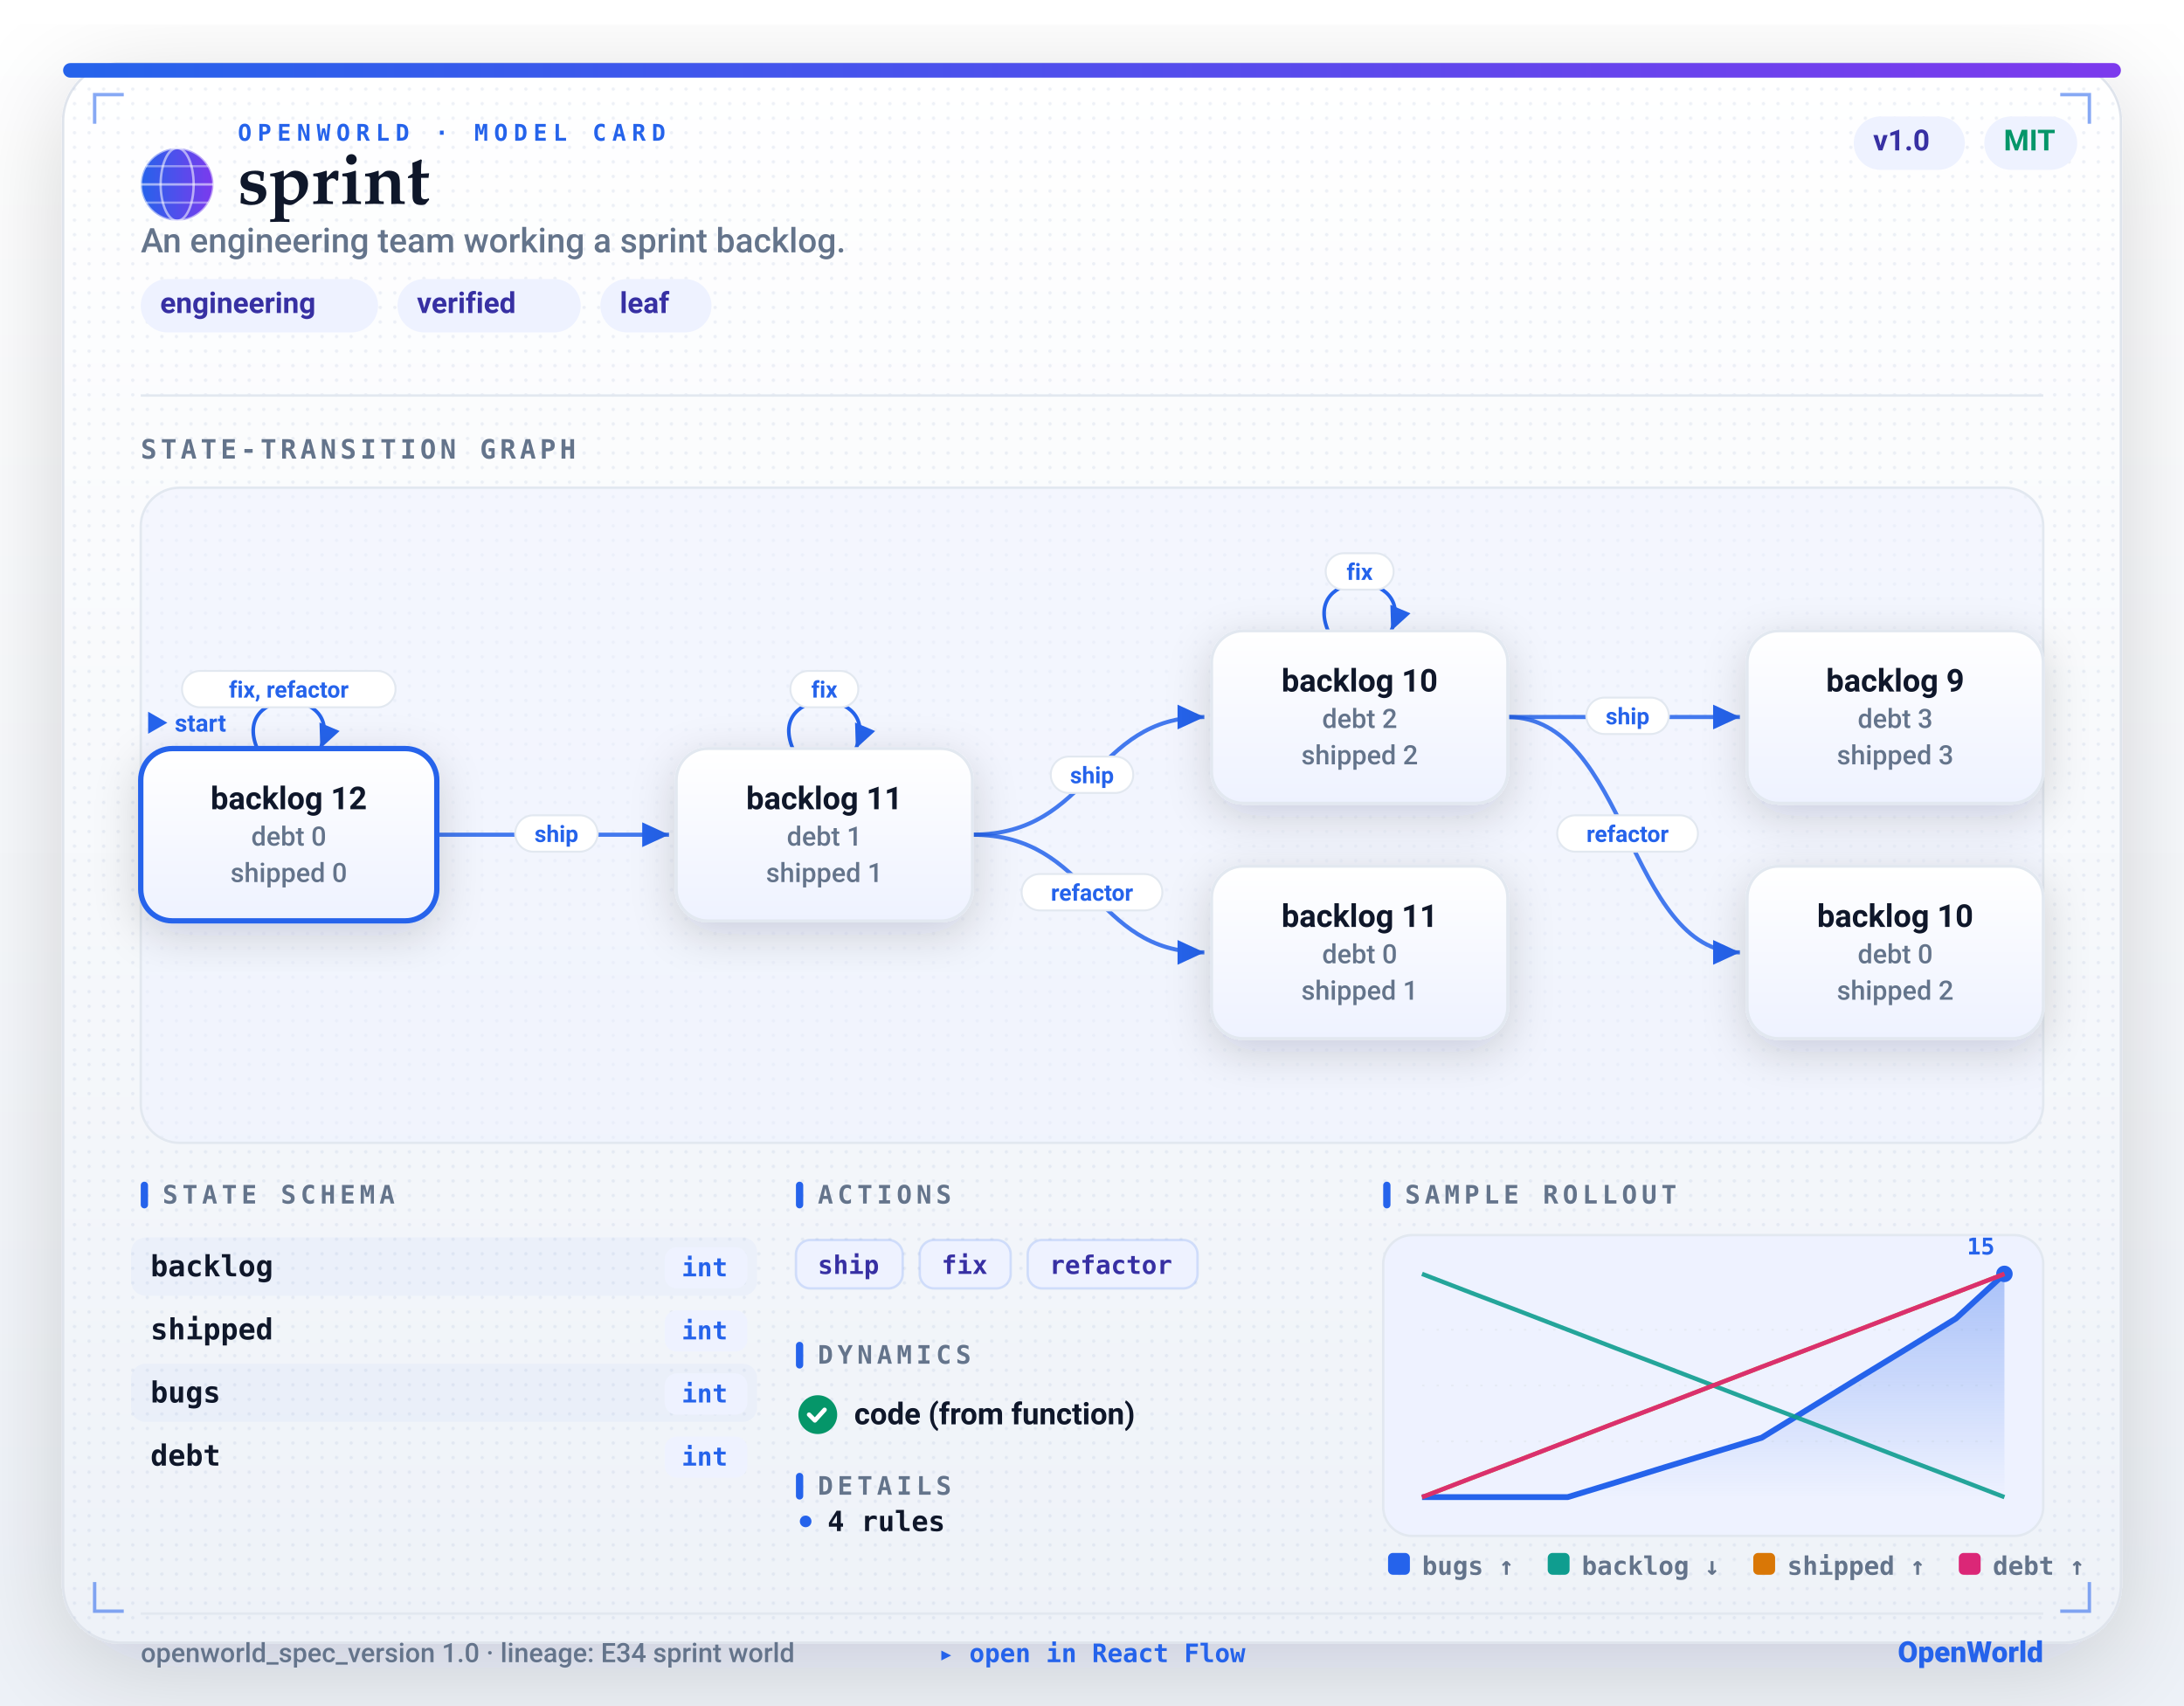
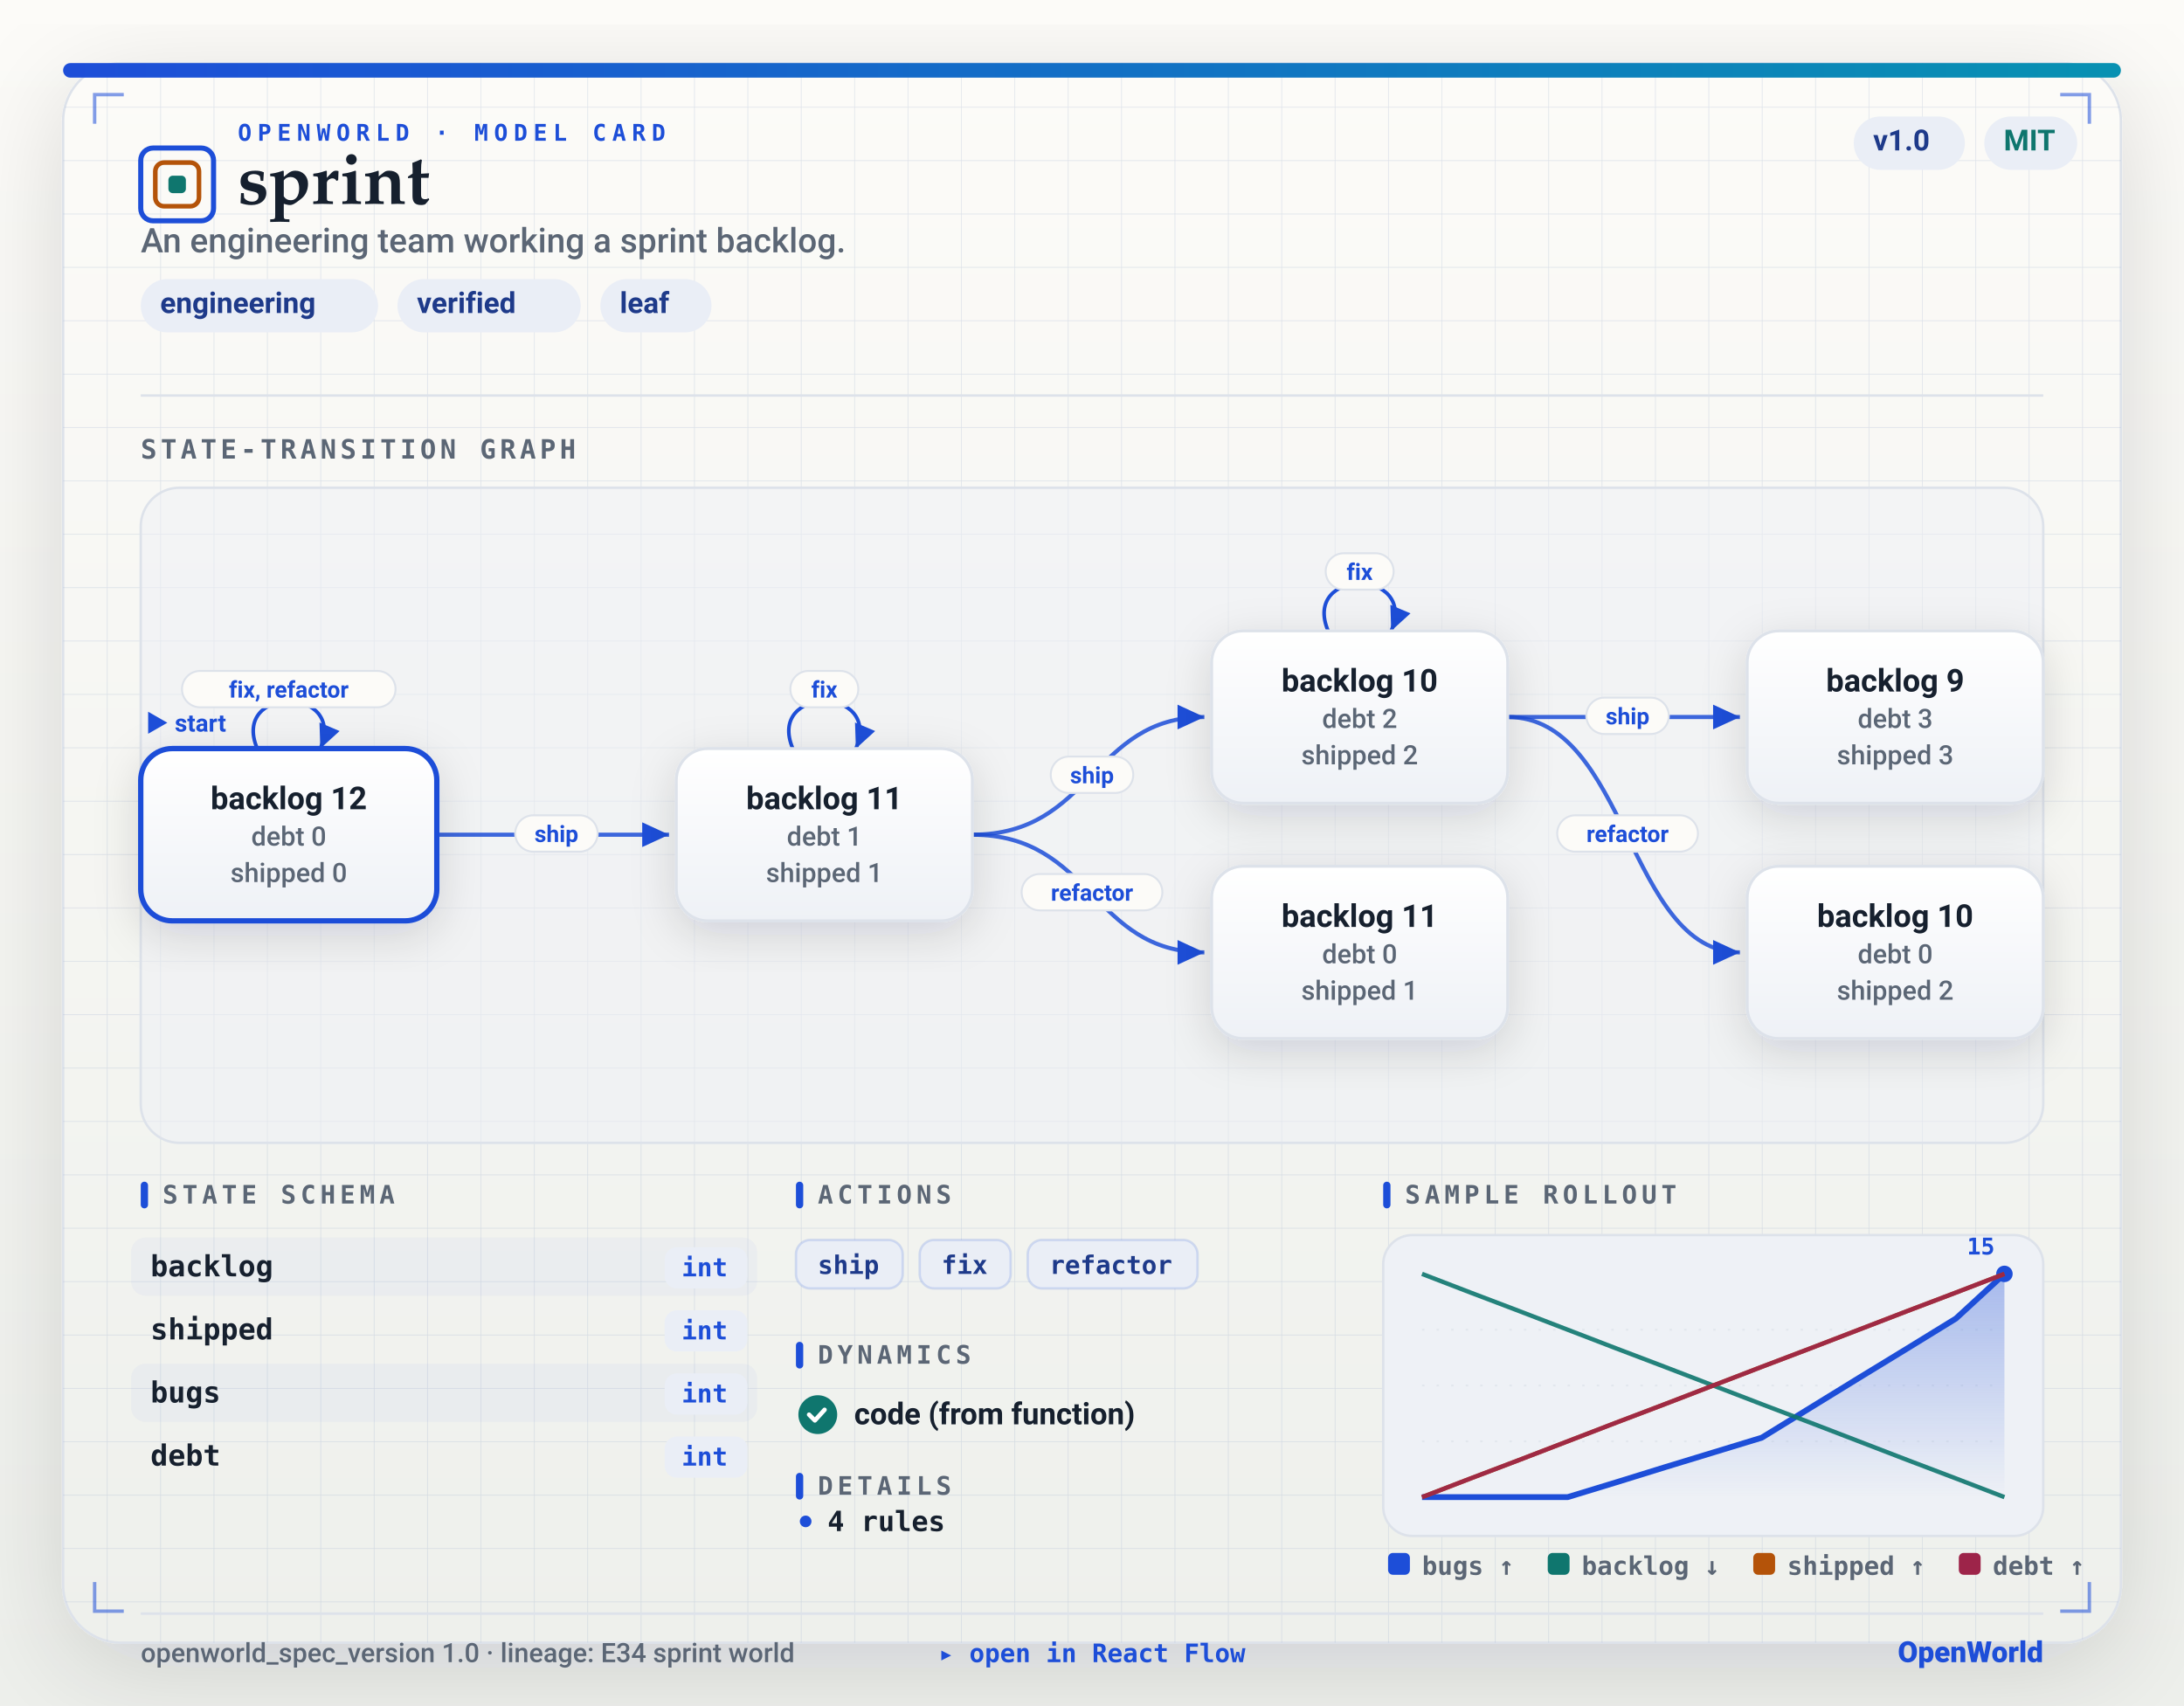
<svg xmlns="http://www.w3.org/2000/svg" viewBox="0 0 900 703" width="900" height="703" font-family="-apple-system,BlinkMacSystemFont,Segoe UI,Roboto,Helvetica,Arial,sans-serif">
  <defs>
    <linearGradient id="gbg" x1="0" y1="0" x2="0" y2="1">
-       <stop offset="0" stop-color="#ffffff" />
-       <stop offset="1" stop-color="#eef2f8" />
+       <stop offset="0" stop-color="#fcfbf8" />
+       <stop offset="1" stop-color="#eef0ec" />
    </linearGradient>
    <linearGradient id="gnode" x1="0" y1="0" x2="0" y2="1">
      <stop offset="0" stop-color="#ffffff" />
-       <stop offset="1" stop-color="#eef2ff" />
+       <stop offset="1" stop-color="#eef1f6" />
    </linearGradient>
    <linearGradient id="gacc" x1="0" y1="0" x2="1" y2="0">
-       <stop offset="0" stop-color="#2563eb" />
-       <stop offset="1" stop-color="#7c3aed" />
+       <stop offset="0" stop-color="#1d4ed8" />
+       <stop offset="1" stop-color="#0891b2" />
    </linearGradient>
    <linearGradient id="garea" x1="0" y1="0" x2="0" y2="1">
-       <stop offset="0" stop-color="#2563eb" stop-opacity="0.34" />
-       <stop offset="1" stop-color="#2563eb" stop-opacity="0" />
+       <stop offset="0" stop-color="#1d4ed8" stop-opacity="0.34" />
+       <stop offset="1" stop-color="#1d4ed8" stop-opacity="0" />
    </linearGradient>
    <filter id="sh" x="-30%" y="-30%" width="160%" height="160%">
-       <feDropShadow dx="0" dy="5" stdDeviation="9" flood-color="#0f172a" flood-opacity="0.16" />
+       <feDropShadow dx="0" dy="5" stdDeviation="9" flood-color="#16202e" flood-opacity="0.14" />
    </filter>
    <filter id="shsoft" x="-40%" y="-40%" width="180%" height="180%">
-       <feDropShadow dx="0" dy="10" stdDeviation="22" flood-color="#0f172a" flood-opacity="0.16" />
+       <feDropShadow dx="0" dy="10" stdDeviation="22" flood-color="#16202e" flood-opacity="0.14" />
    </filter>
    <marker id="arr" markerWidth="9" markerHeight="9" refX="6.5" refY="3" orient="auto">
-       <path d="M0,0 L6.5,3 L0,6 Z" fill="#2563eb" />
+       <path d="M0,0 L6.5,3 L0,6 Z" fill="#1d4ed8" />
    </marker>
    <marker id="arrUp" markerWidth="9" markerHeight="9" refX="3" refY="6.2" orient="auto">
-       <path d="M0,6.2 L3,0 L6,6.2 Z" fill="#7c3aed" />
+       <path d="M0,6.2 L3,0 L6,6.2 Z" fill="#0f766e" />
    </marker>
    <pattern id="grid" width="24" height="24" patternUnits="userSpaceOnUse">
-       <path d="M24 0 H0 V24" fill="none" stroke="#9fb3d1" stroke-width="0.6" opacity="0.35" />
+       <path d="M24 0 H0 V24" fill="none" stroke="#8aa0c2" stroke-width="0.6" opacity="0.35" />
    </pattern>
-     <pattern id="gridFine" width="6" height="6" patternUnits="userSpaceOnUse">
-       <circle cx="0.7" cy="0.7" r="0.7" fill="#9fb3d1" opacity="0.18" />
+     <pattern id="gridFine" width="22" height="22" patternUnits="userSpaceOnUse">
+       <path d="M22 0 H0 V22" fill="none" stroke="#8aa0c2" stroke-width="0.5" opacity="0.28" />
    </pattern>
    <filter id="glow" x="-60%" y="-60%" width="220%" height="220%">
      <feGaussianBlur stdDeviation="2.4" result="b" />
      <feMerge>
        <feMergeNode in="b" />
        <feMergeNode in="SourceGraphic" />
      </feMerge>
    </filter>
  </defs>
  <rect x="0" y="0" width="900" height="703" fill="url(#gbg)" />
  <g filter="url(#shsoft)">
-     <rect x="26" y="26" width="848" height="651" rx="24" fill="url(#gbg)" stroke="#dfe4ec" stroke-width="1" />
+     <rect x="26" y="26" width="848" height="651" rx="24" fill="url(#gbg)" stroke="#dde2ea" stroke-width="1" />
  </g>
  <clipPath id="pc">
    <rect x="26" y="26" width="848" height="651" rx="24" />
  </clipPath>
  <rect x="26" y="26" width="848" height="651" fill="url(#gridFine)" clip-path="url(#pc)" />
  <rect x="26" y="26" width="848" height="6" rx="3" fill="url(#gacc)" />
-   <path d="M 39 51 L 39 39 L 51 39" fill="none" stroke="#2563eb" stroke-width="1.4" opacity="0.55" />
-   <path d="M 861 51 L 861 39 L 849 39" fill="none" stroke="#2563eb" stroke-width="1.4" opacity="0.55" />
-   <path d="M 39 652 L 39 664 L 51 664" fill="none" stroke="#2563eb" stroke-width="1.4" opacity="0.55" />
-   <path d="M 861 652 L 861 664 L 849 664" fill="none" stroke="#2563eb" stroke-width="1.4" opacity="0.55" />
+   <path d="M 39 51 L 39 39 L 51 39" fill="none" stroke="#1d4ed8" stroke-width="1.4" opacity="0.55" />
+   <path d="M 861 51 L 861 39 L 849 39" fill="none" stroke="#1d4ed8" stroke-width="1.4" opacity="0.55" />
+   <path d="M 39 652 L 39 664 L 51 664" fill="none" stroke="#1d4ed8" stroke-width="1.4" opacity="0.55" />
+   <path d="M 861 652 L 861 664 L 849 664" fill="none" stroke="#1d4ed8" stroke-width="1.4" opacity="0.55" />
  <g transform="translate(73.0,76.0)">
-     <circle r="15" fill="url(#gacc)" />
-     <circle r="15" fill="none" stroke="#ffffff" stroke-opacity="0.55" stroke-width="1.1" />
-     <ellipse rx="6.8" ry="15" fill="none" stroke="#ffffff" stroke-opacity="0.55" stroke-width="1" />
-     <line x1="-15" y1="0" x2="15" y2="0" stroke="#ffffff" stroke-opacity="0.55" stroke-width="1" />
-     <line x1="-12.9" y1="-7.5" x2="12.9" y2="-7.5" stroke="#ffffff" stroke-opacity="0.4" stroke-width="0.9" />
-     <line x1="-12.9" y1="7.5" x2="12.9" y2="7.5" stroke="#ffffff" stroke-opacity="0.4" stroke-width="0.9" />
-   </g>
-   <text x="98.0" y="58.0" font-size="9.5" font-weight="700" fill="#2563eb" letter-spacing="2.4" font-family="ui-monospace,SFMono-Regular,Menlo,Consolas,monospace">OPENWORLD · MODEL CARD</text>
-   <text x="98.0" y="84.0" font-size="29" font-weight="700" fill="#0f172a" font-family="'Iowan Old Style','Palatino Linotype',Palatino,Georgia,serif">sprint</text>
-   <text x="58.0" y="104.0" font-size="14" font-weight="500" fill="#64748b">An engineering team working a sprint backlog.</text>
-   <rect x="58.0" y="115.0" width="97.8" height="22" rx="11.0" fill="#eef2ff" />
-   <text x="66.0" y="129.0" font-size="12" font-weight="600" fill="#3730a3">engineering</text>
-   <rect x="163.8" y="115.0" width="75.5" height="22" rx="11.0" fill="#eef2ff" />
-   <text x="171.8" y="129.0" font-size="12" font-weight="600" fill="#3730a3">verified</text>
-   <rect x="247.4" y="115.0" width="45.8" height="22" rx="11.0" fill="#eef2ff" />
-   <text x="255.4" y="129.0" font-size="12" font-weight="600" fill="#3730a3">leaf</text>
-   <rect x="817.7" y="48.0" width="38.3" height="22" rx="11.0" fill="#eef2ff" />
-   <text x="825.7" y="62.0" font-size="12" font-weight="600" fill="#059669">MIT</text>
-   <rect x="763.9" y="48.0" width="45.8" height="22" rx="11.0" fill="#eef2ff" />
-   <text x="771.9" y="62.0" font-size="12" font-weight="600" fill="#3730a3">v1.0</text>
-   <line x1="58" y1="163.0" x2="842" y2="163.0" stroke="#e2e8f0" stroke-width="1" />
-   <rect x="58" y="201.0" width="784" height="270.0" rx="16" fill="#eef2ff" fill-opacity="0.5" stroke="#e2e8f0" stroke-width="1" />
-   <text x="58.0" y="189.0" font-size="11" font-weight="700" fill="#64748b" letter-spacing="1.6" font-family="ui-monospace,SFMono-Regular,Menlo,Consolas,monospace">STATE-TRANSITION GRAPH</text>
-   <path d="M 180.0 344.0 C 229.3 344.0, 229.3 344.0, 275.7 344.0" fill="none" stroke="#2563eb" stroke-width="1.7" stroke-opacity="0.85" marker-end="url(#arr)" />
-   <rect x="212.3" y="336.0" width="34.0" height="15" rx="7.5" fill="#ffffff" stroke="#e2e8f0" stroke-width="0.8" />
-   <text x="229.3" y="347.0" font-size="9.5" font-weight="600" fill="#2563eb" text-anchor="middle">ship</text>
-   <path d="M 106.0 308.5 C 95.0 282.5, 143.0 282.5, 132.0 308.5" fill="none" stroke="#2563eb" stroke-width="1.5" marker-end="url(#arr)" />
-   <rect x="75.0" y="276.5" width="88.0" height="15" rx="7.5" fill="#ffffff" stroke="#e2e8f0" stroke-width="0.8" />
-   <text x="119.0" y="287.5" font-size="9.5" font-weight="600" fill="#2563eb" text-anchor="middle">fix, refactor</text>
-   <path d="M 400.7 344.0 C 450.0 344.0, 450.0 295.5, 496.3 295.5" fill="none" stroke="#2563eb" stroke-width="1.7" stroke-opacity="0.85" marker-end="url(#arr)" />
-   <rect x="433.0" y="311.8" width="34.0" height="15" rx="7.5" fill="#ffffff" stroke="#e2e8f0" stroke-width="0.8" />
-   <text x="450.0" y="322.8" font-size="9.5" font-weight="600" fill="#2563eb" text-anchor="middle">ship</text>
-   <path d="M 400.7 344.0 C 450.0 344.0, 450.0 392.5, 496.3 392.5" fill="none" stroke="#2563eb" stroke-width="1.7" stroke-opacity="0.85" marker-end="url(#arr)" />
-   <rect x="421.0" y="360.2" width="58.0" height="15" rx="7.5" fill="#ffffff" stroke="#e2e8f0" stroke-width="0.8" />
-   <text x="450.0" y="371.2" font-size="9.5" font-weight="600" fill="#2563eb" text-anchor="middle">refactor</text>
-   <path d="M 326.7 308.5 C 315.7 282.5, 363.7 282.5, 352.7 308.5" fill="none" stroke="#2563eb" stroke-width="1.5" marker-end="url(#arr)" />
-   <rect x="325.7" y="276.5" width="28.0" height="15" rx="7.5" fill="#ffffff" stroke="#e2e8f0" stroke-width="0.8" />
-   <text x="339.7" y="287.5" font-size="9.5" font-weight="600" fill="#2563eb" text-anchor="middle">fix</text>
-   <path d="M 621.3 295.5 C 670.7 295.5, 670.7 295.5, 717.0 295.5" fill="none" stroke="#2563eb" stroke-width="1.7" stroke-opacity="0.85" marker-end="url(#arr)" />
-   <rect x="653.7" y="287.5" width="34.0" height="15" rx="7.5" fill="#ffffff" stroke="#e2e8f0" stroke-width="0.8" />
-   <text x="670.7" y="298.5" font-size="9.5" font-weight="600" fill="#2563eb" text-anchor="middle">ship</text>
-   <path d="M 621.3 295.5 C 670.7 295.5, 670.7 392.5, 717.0 392.5" fill="none" stroke="#2563eb" stroke-width="1.7" stroke-opacity="0.85" marker-end="url(#arr)" />
-   <rect x="641.7" y="336.0" width="58.0" height="15" rx="7.5" fill="#ffffff" stroke="#e2e8f0" stroke-width="0.8" />
-   <text x="670.7" y="347.0" font-size="9.5" font-weight="600" fill="#2563eb" text-anchor="middle">refactor</text>
-   <path d="M 547.3 260.0 C 536.3 234.0, 584.3 234.0, 573.3 260.0" fill="none" stroke="#2563eb" stroke-width="1.5" marker-end="url(#arr)" />
-   <rect x="546.3" y="228.0" width="28.0" height="15" rx="7.5" fill="#ffffff" stroke="#e2e8f0" stroke-width="0.8" />
-   <text x="560.3" y="239.0" font-size="9.5" font-weight="600" fill="#2563eb" text-anchor="middle">fix</text>
-   <g filter="url(#sh)">
-     <rect x="58.0" y="308.5" width="122.0" height="71.0" rx="13" fill="url(#gnode)" stroke="#2563eb" stroke-width="2.2" />
-   </g>
-   <text x="60.0" y="301.5" font-size="10" font-weight="700" fill="#2563eb">▶ start</text>
-   <text x="119.0" y="333.5" font-size="13" font-weight="700" fill="#0f172a" text-anchor="middle">backlog 12</text>
-   <text x="119.0" y="348.5" font-size="11" font-weight="500" fill="#64748b" text-anchor="middle">debt 0</text>
-   <text x="119.0" y="363.5" font-size="11" font-weight="500" fill="#64748b" text-anchor="middle">shipped 0</text>
-   <g filter="url(#sh)">
-     <rect x="278.7" y="308.5" width="122.0" height="71.0" rx="13" fill="url(#gnode)" stroke="#e2e8f0" stroke-width="1.2" />
-   </g>
-   <text x="339.7" y="333.5" font-size="13" font-weight="700" fill="#0f172a" text-anchor="middle">backlog 11</text>
-   <text x="339.7" y="348.5" font-size="11" font-weight="500" fill="#64748b" text-anchor="middle">debt 1</text>
-   <text x="339.7" y="363.5" font-size="11" font-weight="500" fill="#64748b" text-anchor="middle">shipped 1</text>
-   <g filter="url(#sh)">
-     <rect x="499.3" y="260.0" width="122.0" height="71.0" rx="13" fill="url(#gnode)" stroke="#e2e8f0" stroke-width="1.2" />
-   </g>
-   <text x="560.3" y="285.0" font-size="13" font-weight="700" fill="#0f172a" text-anchor="middle">backlog 10</text>
-   <text x="560.3" y="300.0" font-size="11" font-weight="500" fill="#64748b" text-anchor="middle">debt 2</text>
-   <text x="560.3" y="315.0" font-size="11" font-weight="500" fill="#64748b" text-anchor="middle">shipped 2</text>
-   <g filter="url(#sh)">
-     <rect x="499.3" y="357.0" width="122.0" height="71.0" rx="13" fill="url(#gnode)" stroke="#e2e8f0" stroke-width="1.2" />
-   </g>
-   <text x="560.3" y="382.0" font-size="13" font-weight="700" fill="#0f172a" text-anchor="middle">backlog 11</text>
-   <text x="560.3" y="397.0" font-size="11" font-weight="500" fill="#64748b" text-anchor="middle">debt 0</text>
-   <text x="560.3" y="412.0" font-size="11" font-weight="500" fill="#64748b" text-anchor="middle">shipped 1</text>
-   <g filter="url(#sh)">
-     <rect x="720.0" y="260.0" width="122.0" height="71.0" rx="13" fill="url(#gnode)" stroke="#e2e8f0" stroke-width="1.2" />
-   </g>
-   <text x="781.0" y="285.0" font-size="13" font-weight="700" fill="#0f172a" text-anchor="middle">backlog 9</text>
-   <text x="781.0" y="300.0" font-size="11" font-weight="500" fill="#64748b" text-anchor="middle">debt 3</text>
-   <text x="781.0" y="315.0" font-size="11" font-weight="500" fill="#64748b" text-anchor="middle">shipped 3</text>
-   <g filter="url(#sh)">
-     <rect x="720.0" y="357.0" width="122.0" height="71.0" rx="13" fill="url(#gnode)" stroke="#e2e8f0" stroke-width="1.2" />
-   </g>
-   <text x="781.0" y="382.0" font-size="13" font-weight="700" fill="#0f172a" text-anchor="middle">backlog 10</text>
-   <text x="781.0" y="397.0" font-size="11" font-weight="500" fill="#64748b" text-anchor="middle">debt 0</text>
-   <text x="781.0" y="412.0" font-size="11" font-weight="500" fill="#64748b" text-anchor="middle">shipped 2</text>
-   <rect x="58.0" y="487.0" width="3" height="11" rx="1.5" fill="#2563eb" />
-   <text x="67.0" y="496.0" font-size="10.5" font-weight="700" fill="#64748b" letter-spacing="1.8" font-family="ui-monospace,SFMono-Regular,Menlo,Consolas,monospace">STATE SCHEMA</text>
-   <rect x="54.0" y="510.0" width="258.0" height="24" rx="6" fill="#2563eb" fill-opacity="0.035" />
-   <text x="62.0" y="526.0" font-size="12" font-weight="600" fill="#0f172a" font-family="ui-monospace,SFMono-Regular,Menlo,Consolas,monospace">backlog</text>
-   <rect x="273.9" y="514.0" width="34.1" height="17" rx="5" fill="#eef2ff" />
-   <text x="280.9" y="526.0" font-size="10.5" font-weight="700" fill="#2563eb" font-family="ui-monospace,SFMono-Regular,Menlo,Consolas,monospace">int</text>
-   <text x="62.0" y="552.0" font-size="12" font-weight="600" fill="#0f172a" font-family="ui-monospace,SFMono-Regular,Menlo,Consolas,monospace">shipped</text>
-   <rect x="273.9" y="540.0" width="34.1" height="17" rx="5" fill="#eef2ff" />
-   <text x="280.9" y="552.0" font-size="10.5" font-weight="700" fill="#2563eb" font-family="ui-monospace,SFMono-Regular,Menlo,Consolas,monospace">int</text>
-   <rect x="54.0" y="562.0" width="258.0" height="24" rx="6" fill="#2563eb" fill-opacity="0.035" />
-   <text x="62.0" y="578.0" font-size="12" font-weight="600" fill="#0f172a" font-family="ui-monospace,SFMono-Regular,Menlo,Consolas,monospace">bugs</text>
-   <rect x="273.9" y="566.0" width="34.1" height="17" rx="5" fill="#eef2ff" />
-   <text x="280.9" y="578.0" font-size="10.5" font-weight="700" fill="#2563eb" font-family="ui-monospace,SFMono-Regular,Menlo,Consolas,monospace">int</text>
-   <text x="62.0" y="604.0" font-size="12" font-weight="600" fill="#0f172a" font-family="ui-monospace,SFMono-Regular,Menlo,Consolas,monospace">debt</text>
-   <rect x="273.9" y="592.0" width="34.1" height="17" rx="5" fill="#eef2ff" />
-   <text x="280.9" y="604.0" font-size="10.5" font-weight="700" fill="#2563eb" font-family="ui-monospace,SFMono-Regular,Menlo,Consolas,monospace">int</text>
-   <rect x="328.0" y="487.0" width="3" height="11" rx="1.5" fill="#2563eb" />
-   <text x="337.0" y="496.0" font-size="10.5" font-weight="700" fill="#64748b" letter-spacing="1.8" font-family="ui-monospace,SFMono-Regular,Menlo,Consolas,monospace">ACTIONS</text>
-   <rect x="328.0" y="511.0" width="44.0" height="20" rx="6" fill="#eef2ff" stroke="#2563eb" stroke-width="1" stroke-opacity="0.16" />
-   <text x="337.0" y="525.0" font-size="10.5" font-weight="600" fill="#3730a3" font-family="ui-monospace,SFMono-Regular,Menlo,Consolas,monospace">ship</text>
-   <rect x="379.0" y="511.0" width="37.5" height="20" rx="6" fill="#eef2ff" stroke="#2563eb" stroke-width="1" stroke-opacity="0.16" />
-   <text x="388.0" y="525.0" font-size="10.5" font-weight="600" fill="#3730a3" font-family="ui-monospace,SFMono-Regular,Menlo,Consolas,monospace">fix</text>
-   <rect x="423.5" y="511.0" width="70.0" height="20" rx="6" fill="#eef2ff" stroke="#2563eb" stroke-width="1" stroke-opacity="0.16" />
-   <text x="432.5" y="525.0" font-size="10.5" font-weight="600" fill="#3730a3" font-family="ui-monospace,SFMono-Regular,Menlo,Consolas,monospace">refactor</text>
-   <rect x="328.0" y="553.0" width="3" height="11" rx="1.5" fill="#2563eb" />
-   <text x="337.0" y="562.0" font-size="10.5" font-weight="700" fill="#64748b" letter-spacing="1.8" font-family="ui-monospace,SFMono-Regular,Menlo,Consolas,monospace">DYNAMICS</text>
-   <circle cx="337.0" cy="583.0" r="8" fill="#059669" />
+     <rect x="-15.0" y="-15.0" width="30.0" height="30.0" rx="5.1" fill="none" stroke="#1d4ed8" stroke-width="2.1" />
+     <rect x="-9.0" y="-9.0" width="18.0" height="18.0" rx="3.6" fill="none" stroke="#b45309" stroke-width="1.9" />
+     <rect x="-3.6" y="-3.6" width="7.2" height="7.2" rx="1.8" fill="#0f766e" />
+   </g>
+   <text x="98.0" y="58.0" font-size="9.5" font-weight="700" fill="#1d4ed8" letter-spacing="2.4" font-family="ui-monospace,SFMono-Regular,Menlo,Consolas,monospace">OPENWORLD · MODEL CARD</text>
+   <text x="98.0" y="84.0" font-size="29" font-weight="700" fill="#16202e" font-family="'Iowan Old Style','Palatino Linotype',Palatino,Georgia,serif">sprint</text>
+   <text x="58.0" y="104.0" font-size="14" font-weight="500" fill="#5b6675">An engineering team working a sprint backlog.</text>
+   <rect x="58.0" y="115.0" width="97.8" height="22" rx="11.0" fill="#eaeef6" />
+   <text x="66.0" y="129.0" font-size="12" font-weight="600" fill="#1e3a8a">engineering</text>
+   <rect x="163.8" y="115.0" width="75.5" height="22" rx="11.0" fill="#eaeef6" />
+   <text x="171.8" y="129.0" font-size="12" font-weight="600" fill="#1e3a8a">verified</text>
+   <rect x="247.4" y="115.0" width="45.8" height="22" rx="11.0" fill="#eaeef6" />
+   <text x="255.4" y="129.0" font-size="12" font-weight="600" fill="#1e3a8a">leaf</text>
+   <rect x="817.7" y="48.0" width="38.3" height="22" rx="11.0" fill="#eaeef6" />
+   <text x="825.7" y="62.0" font-size="12" font-weight="600" fill="#0f766e">MIT</text>
+   <rect x="763.9" y="48.0" width="45.8" height="22" rx="11.0" fill="#eaeef6" />
+   <text x="771.9" y="62.0" font-size="12" font-weight="600" fill="#1e3a8a">v1.0</text>
+   <line x1="58" y1="163.0" x2="842" y2="163.0" stroke="#dde2ea" stroke-width="1" />
+   <rect x="58" y="201.0" width="784" height="270.0" rx="16" fill="#eef1f6" fill-opacity="0.5" stroke="#dde2ea" stroke-width="1" />
+   <text x="58.0" y="189.0" font-size="11" font-weight="700" fill="#5b6675" letter-spacing="1.6" font-family="ui-monospace,SFMono-Regular,Menlo,Consolas,monospace">STATE-TRANSITION GRAPH</text>
+   <path d="M 180.0 344.0 C 229.3 344.0, 229.3 344.0, 275.7 344.0" fill="none" stroke="#1d4ed8" stroke-width="1.7" stroke-opacity="0.85" marker-end="url(#arr)" />
+   <rect x="212.3" y="336.0" width="34.0" height="15" rx="7.5" fill="#fcfbf8" stroke="#dde2ea" stroke-width="0.8" />
+   <text x="229.3" y="347.0" font-size="9.5" font-weight="600" fill="#1d4ed8" text-anchor="middle">ship</text>
+   <path d="M 106.0 308.5 C 95.0 282.5, 143.0 282.5, 132.0 308.5" fill="none" stroke="#1d4ed8" stroke-width="1.5" marker-end="url(#arr)" />
+   <rect x="75.0" y="276.5" width="88.0" height="15" rx="7.5" fill="#fcfbf8" stroke="#dde2ea" stroke-width="0.8" />
+   <text x="119.0" y="287.5" font-size="9.5" font-weight="600" fill="#1d4ed8" text-anchor="middle">fix, refactor</text>
+   <path d="M 400.7 344.0 C 450.0 344.0, 450.0 295.5, 496.3 295.5" fill="none" stroke="#1d4ed8" stroke-width="1.7" stroke-opacity="0.85" marker-end="url(#arr)" />
+   <rect x="433.0" y="311.8" width="34.0" height="15" rx="7.5" fill="#fcfbf8" stroke="#dde2ea" stroke-width="0.8" />
+   <text x="450.0" y="322.8" font-size="9.5" font-weight="600" fill="#1d4ed8" text-anchor="middle">ship</text>
+   <path d="M 400.7 344.0 C 450.0 344.0, 450.0 392.5, 496.3 392.5" fill="none" stroke="#1d4ed8" stroke-width="1.7" stroke-opacity="0.85" marker-end="url(#arr)" />
+   <rect x="421.0" y="360.2" width="58.0" height="15" rx="7.5" fill="#fcfbf8" stroke="#dde2ea" stroke-width="0.8" />
+   <text x="450.0" y="371.2" font-size="9.5" font-weight="600" fill="#1d4ed8" text-anchor="middle">refactor</text>
+   <path d="M 326.7 308.5 C 315.7 282.5, 363.7 282.5, 352.7 308.5" fill="none" stroke="#1d4ed8" stroke-width="1.5" marker-end="url(#arr)" />
+   <rect x="325.7" y="276.5" width="28.0" height="15" rx="7.5" fill="#fcfbf8" stroke="#dde2ea" stroke-width="0.8" />
+   <text x="339.7" y="287.5" font-size="9.5" font-weight="600" fill="#1d4ed8" text-anchor="middle">fix</text>
+   <path d="M 621.3 295.5 C 670.7 295.5, 670.7 295.5, 717.0 295.5" fill="none" stroke="#1d4ed8" stroke-width="1.7" stroke-opacity="0.85" marker-end="url(#arr)" />
+   <rect x="653.7" y="287.5" width="34.0" height="15" rx="7.5" fill="#fcfbf8" stroke="#dde2ea" stroke-width="0.8" />
+   <text x="670.7" y="298.5" font-size="9.5" font-weight="600" fill="#1d4ed8" text-anchor="middle">ship</text>
+   <path d="M 621.3 295.5 C 670.7 295.5, 670.7 392.5, 717.0 392.5" fill="none" stroke="#1d4ed8" stroke-width="1.7" stroke-opacity="0.85" marker-end="url(#arr)" />
+   <rect x="641.7" y="336.0" width="58.0" height="15" rx="7.5" fill="#fcfbf8" stroke="#dde2ea" stroke-width="0.8" />
+   <text x="670.7" y="347.0" font-size="9.5" font-weight="600" fill="#1d4ed8" text-anchor="middle">refactor</text>
+   <path d="M 547.3 260.0 C 536.3 234.0, 584.3 234.0, 573.3 260.0" fill="none" stroke="#1d4ed8" stroke-width="1.5" marker-end="url(#arr)" />
+   <rect x="546.3" y="228.0" width="28.0" height="15" rx="7.5" fill="#fcfbf8" stroke="#dde2ea" stroke-width="0.8" />
+   <text x="560.3" y="239.0" font-size="9.5" font-weight="600" fill="#1d4ed8" text-anchor="middle">fix</text>
+   <g filter="url(#sh)">
+     <rect x="58.0" y="308.5" width="122.0" height="71.0" rx="13" fill="url(#gnode)" stroke="#1d4ed8" stroke-width="2.2" />
+   </g>
+   <text x="60.0" y="301.5" font-size="10" font-weight="700" fill="#1d4ed8">▶ start</text>
+   <text x="119.0" y="333.5" font-size="13" font-weight="700" fill="#16202e" text-anchor="middle">backlog 12</text>
+   <text x="119.0" y="348.5" font-size="11" font-weight="500" fill="#5b6675" text-anchor="middle">debt 0</text>
+   <text x="119.0" y="363.5" font-size="11" font-weight="500" fill="#5b6675" text-anchor="middle">shipped 0</text>
+   <g filter="url(#sh)">
+     <rect x="278.7" y="308.5" width="122.0" height="71.0" rx="13" fill="url(#gnode)" stroke="#dde2ea" stroke-width="1.2" />
+   </g>
+   <text x="339.7" y="333.5" font-size="13" font-weight="700" fill="#16202e" text-anchor="middle">backlog 11</text>
+   <text x="339.7" y="348.5" font-size="11" font-weight="500" fill="#5b6675" text-anchor="middle">debt 1</text>
+   <text x="339.7" y="363.5" font-size="11" font-weight="500" fill="#5b6675" text-anchor="middle">shipped 1</text>
+   <g filter="url(#sh)">
+     <rect x="499.3" y="260.0" width="122.0" height="71.0" rx="13" fill="url(#gnode)" stroke="#dde2ea" stroke-width="1.2" />
+   </g>
+   <text x="560.3" y="285.0" font-size="13" font-weight="700" fill="#16202e" text-anchor="middle">backlog 10</text>
+   <text x="560.3" y="300.0" font-size="11" font-weight="500" fill="#5b6675" text-anchor="middle">debt 2</text>
+   <text x="560.3" y="315.0" font-size="11" font-weight="500" fill="#5b6675" text-anchor="middle">shipped 2</text>
+   <g filter="url(#sh)">
+     <rect x="499.3" y="357.0" width="122.0" height="71.0" rx="13" fill="url(#gnode)" stroke="#dde2ea" stroke-width="1.2" />
+   </g>
+   <text x="560.3" y="382.0" font-size="13" font-weight="700" fill="#16202e" text-anchor="middle">backlog 11</text>
+   <text x="560.3" y="397.0" font-size="11" font-weight="500" fill="#5b6675" text-anchor="middle">debt 0</text>
+   <text x="560.3" y="412.0" font-size="11" font-weight="500" fill="#5b6675" text-anchor="middle">shipped 1</text>
+   <g filter="url(#sh)">
+     <rect x="720.0" y="260.0" width="122.0" height="71.0" rx="13" fill="url(#gnode)" stroke="#dde2ea" stroke-width="1.2" />
+   </g>
+   <text x="781.0" y="285.0" font-size="13" font-weight="700" fill="#16202e" text-anchor="middle">backlog 9</text>
+   <text x="781.0" y="300.0" font-size="11" font-weight="500" fill="#5b6675" text-anchor="middle">debt 3</text>
+   <text x="781.0" y="315.0" font-size="11" font-weight="500" fill="#5b6675" text-anchor="middle">shipped 3</text>
+   <g filter="url(#sh)">
+     <rect x="720.0" y="357.0" width="122.0" height="71.0" rx="13" fill="url(#gnode)" stroke="#dde2ea" stroke-width="1.2" />
+   </g>
+   <text x="781.0" y="382.0" font-size="13" font-weight="700" fill="#16202e" text-anchor="middle">backlog 10</text>
+   <text x="781.0" y="397.0" font-size="11" font-weight="500" fill="#5b6675" text-anchor="middle">debt 0</text>
+   <text x="781.0" y="412.0" font-size="11" font-weight="500" fill="#5b6675" text-anchor="middle">shipped 2</text>
+   <rect x="58.0" y="487.0" width="3" height="11" rx="1.5" fill="#1d4ed8" />
+   <text x="67.0" y="496.0" font-size="10.5" font-weight="700" fill="#5b6675" letter-spacing="1.8" font-family="ui-monospace,SFMono-Regular,Menlo,Consolas,monospace">STATE SCHEMA</text>
+   <rect x="54.0" y="510.0" width="258.0" height="24" rx="6" fill="#1d4ed8" fill-opacity="0.035" />
+   <text x="62.0" y="526.0" font-size="12" font-weight="600" fill="#16202e" font-family="ui-monospace,SFMono-Regular,Menlo,Consolas,monospace">backlog</text>
+   <rect x="273.9" y="514.0" width="34.1" height="17" rx="5" fill="#eaeef6" />
+   <text x="280.9" y="526.0" font-size="10.5" font-weight="700" fill="#1d4ed8" font-family="ui-monospace,SFMono-Regular,Menlo,Consolas,monospace">int</text>
+   <text x="62.0" y="552.0" font-size="12" font-weight="600" fill="#16202e" font-family="ui-monospace,SFMono-Regular,Menlo,Consolas,monospace">shipped</text>
+   <rect x="273.9" y="540.0" width="34.1" height="17" rx="5" fill="#eaeef6" />
+   <text x="280.9" y="552.0" font-size="10.5" font-weight="700" fill="#1d4ed8" font-family="ui-monospace,SFMono-Regular,Menlo,Consolas,monospace">int</text>
+   <rect x="54.0" y="562.0" width="258.0" height="24" rx="6" fill="#1d4ed8" fill-opacity="0.035" />
+   <text x="62.0" y="578.0" font-size="12" font-weight="600" fill="#16202e" font-family="ui-monospace,SFMono-Regular,Menlo,Consolas,monospace">bugs</text>
+   <rect x="273.9" y="566.0" width="34.1" height="17" rx="5" fill="#eaeef6" />
+   <text x="280.9" y="578.0" font-size="10.5" font-weight="700" fill="#1d4ed8" font-family="ui-monospace,SFMono-Regular,Menlo,Consolas,monospace">int</text>
+   <text x="62.0" y="604.0" font-size="12" font-weight="600" fill="#16202e" font-family="ui-monospace,SFMono-Regular,Menlo,Consolas,monospace">debt</text>
+   <rect x="273.9" y="592.0" width="34.1" height="17" rx="5" fill="#eaeef6" />
+   <text x="280.9" y="604.0" font-size="10.5" font-weight="700" fill="#1d4ed8" font-family="ui-monospace,SFMono-Regular,Menlo,Consolas,monospace">int</text>
+   <rect x="328.0" y="487.0" width="3" height="11" rx="1.5" fill="#1d4ed8" />
+   <text x="337.0" y="496.0" font-size="10.5" font-weight="700" fill="#5b6675" letter-spacing="1.8" font-family="ui-monospace,SFMono-Regular,Menlo,Consolas,monospace">ACTIONS</text>
+   <rect x="328.0" y="511.0" width="44.0" height="20" rx="6" fill="#eaeef6" stroke="#1d4ed8" stroke-width="1" stroke-opacity="0.16" />
+   <text x="337.0" y="525.0" font-size="10.5" font-weight="600" fill="#1e3a8a" font-family="ui-monospace,SFMono-Regular,Menlo,Consolas,monospace">ship</text>
+   <rect x="379.0" y="511.0" width="37.5" height="20" rx="6" fill="#eaeef6" stroke="#1d4ed8" stroke-width="1" stroke-opacity="0.16" />
+   <text x="388.0" y="525.0" font-size="10.5" font-weight="600" fill="#1e3a8a" font-family="ui-monospace,SFMono-Regular,Menlo,Consolas,monospace">fix</text>
+   <rect x="423.5" y="511.0" width="70.0" height="20" rx="6" fill="#eaeef6" stroke="#1d4ed8" stroke-width="1" stroke-opacity="0.16" />
+   <text x="432.5" y="525.0" font-size="10.5" font-weight="600" fill="#1e3a8a" font-family="ui-monospace,SFMono-Regular,Menlo,Consolas,monospace">refactor</text>
+   <rect x="328.0" y="553.0" width="3" height="11" rx="1.5" fill="#1d4ed8" />
+   <text x="337.0" y="562.0" font-size="10.5" font-weight="700" fill="#5b6675" letter-spacing="1.8" font-family="ui-monospace,SFMono-Regular,Menlo,Consolas,monospace">DYNAMICS</text>
+   <circle cx="337.0" cy="583.0" r="8" fill="#0f766e" />
  <path d="M333.4,583.0 l2.4,2.4 l4-4.4" fill="none" stroke="#fff" stroke-width="1.8" stroke-linecap="round" stroke-linejoin="round" />
-   <text x="352.0" y="587.0" font-size="12.5" font-weight="700" fill="#0f172a">code (from function)</text>
-   <rect x="328.0" y="607.0" width="3" height="11" rx="1.5" fill="#2563eb" />
-   <text x="337.0" y="616.0" font-size="10.5" font-weight="700" fill="#64748b" letter-spacing="1.8" font-family="ui-monospace,SFMono-Regular,Menlo,Consolas,monospace">DETAILS</text>
-   <circle cx="332.0" cy="627.0" r="2.4" fill="#2563eb" />
-   <text x="341.0" y="631.0" font-size="11.5" font-weight="600" fill="#0f172a" font-family="ui-monospace,SFMono-Regular,Menlo,Consolas,monospace">4 rules</text>
-   <rect x="570.0" y="487.0" width="3" height="11" rx="1.5" fill="#2563eb" />
-   <text x="579.0" y="496.0" font-size="10.5" font-weight="700" fill="#64748b" letter-spacing="1.8" font-family="ui-monospace,SFMono-Regular,Menlo,Consolas,monospace">SAMPLE ROLLOUT</text>
-   <rect x="570.0" y="509.0" width="272.0" height="124" rx="12" fill="#eef2ff" stroke="#e2e8f0" stroke-width="1" />
-   <line x1="586.0" y1="548.0" x2="826.0" y2="548.0" stroke="#e2e8f0" stroke-width="0.8" stroke-dasharray="1 5" opacity="0.7" />
-   <line x1="586.0" y1="571.0" x2="826.0" y2="571.0" stroke="#e2e8f0" stroke-width="0.8" stroke-dasharray="1 5" opacity="0.7" />
-   <line x1="586.0" y1="594.0" x2="826.0" y2="594.0" stroke="#e2e8f0" stroke-width="0.8" stroke-dasharray="1 5" opacity="0.7" />
+   <text x="352.0" y="587.0" font-size="12.5" font-weight="700" fill="#16202e">code (from function)</text>
+   <rect x="328.0" y="607.0" width="3" height="11" rx="1.5" fill="#1d4ed8" />
+   <text x="337.0" y="616.0" font-size="10.5" font-weight="700" fill="#5b6675" letter-spacing="1.8" font-family="ui-monospace,SFMono-Regular,Menlo,Consolas,monospace">DETAILS</text>
+   <circle cx="332.0" cy="627.0" r="2.4" fill="#1d4ed8" />
+   <text x="341.0" y="631.0" font-size="11.5" font-weight="600" fill="#16202e" font-family="ui-monospace,SFMono-Regular,Menlo,Consolas,monospace">4 rules</text>
+   <rect x="570.0" y="487.0" width="3" height="11" rx="1.5" fill="#1d4ed8" />
+   <text x="579.0" y="496.0" font-size="10.5" font-weight="700" fill="#5b6675" letter-spacing="1.8" font-family="ui-monospace,SFMono-Regular,Menlo,Consolas,monospace">SAMPLE ROLLOUT</text>
+   <rect x="570.0" y="509.0" width="272.0" height="124" rx="12" fill="#eef1f6" stroke="#dde2ea" stroke-width="1" />
+   <line x1="586.0" y1="548.0" x2="826.0" y2="548.0" stroke="#dde2ea" stroke-width="0.8" stroke-dasharray="1 5" opacity="0.7" />
+   <line x1="586.0" y1="571.0" x2="826.0" y2="571.0" stroke="#dde2ea" stroke-width="0.8" stroke-dasharray="1 5" opacity="0.7" />
+   <line x1="586.0" y1="594.0" x2="826.0" y2="594.0" stroke="#dde2ea" stroke-width="0.8" stroke-dasharray="1 5" opacity="0.7" />
  <path class="series" d="M 586.0 617.0 L 586.0 617.0 L 606.0 617.0 L 626.0 617.0 L 646.0 617.0 L 666.0 610.9 L 686.0 604.7 L 706.0 598.6 L 726.0 592.5 L 746.0 580.2 L 766.0 567.9 L 786.0 555.7 L 806.0 543.4 L 826.0 525.0 L 826.0 617.0 Z" fill="url(#garea)" />
-   <polyline class="series" points="586.0,617.0 606.0,617.0 626.0,617.0 646.0,617.0 666.0,610.9 686.0,604.7 706.0,598.6 726.0,592.5 746.0,580.2 766.0,567.9 786.0,555.7 806.0,543.4 826.0,525.0" fill="none" stroke="#2563eb" stroke-width="2.4" stroke-linejoin="round" />
-   <circle cx="826.0" cy="525.0" r="3.4" fill="#2563eb" />
-   <text x="822.0" y="517.0" font-size="9.5" font-weight="700" fill="#2563eb" text-anchor="end" font-family="ui-monospace,SFMono-Regular,Menlo,Consolas,monospace">15</text>
-   <polyline class="series" points="586.0,525.0 606.0,532.7 626.0,540.3 646.0,548.0 666.0,555.7 686.0,563.3 706.0,571.0 726.0,578.7 746.0,586.3 766.0,594.0 786.0,601.7 806.0,609.3 826.0,617.0" fill="none" stroke="#0f9d8f" stroke-width="1.8" stroke-opacity="0.9" stroke-linejoin="round" />
-   <polyline class="series" points="586.0,617.0 606.0,609.3 626.0,601.7 646.0,594.0 666.0,586.3 686.0,578.7 706.0,571.0 726.0,563.3 746.0,555.7 766.0,548.0 786.0,540.3 806.0,532.7 826.0,525.0" fill="none" stroke="#d97706" stroke-width="1.8" stroke-opacity="0.9" stroke-linejoin="round" />
-   <polyline class="series" points="586.0,617.0 606.0,609.3 626.0,601.7 646.0,594.0 666.0,586.3 686.0,578.7 706.0,571.0 726.0,563.3 746.0,555.7 766.0,548.0 786.0,540.3 806.0,532.7 826.0,525.0" fill="none" stroke="#db2777" stroke-width="1.8" stroke-opacity="0.9" stroke-linejoin="round" />
-   <rect x="572.0" y="640.0" width="9" height="9" rx="2" fill="#2563eb" />
-   <text x="586.0" y="649.0" font-size="10.5" font-weight="600" fill="#64748b" font-family="ui-monospace,SFMono-Regular,Menlo,Consolas,monospace">bugs ↑</text>
-   <rect x="637.8" y="640.0" width="9" height="9" rx="2" fill="#0f9d8f" />
-   <text x="651.8" y="649.0" font-size="10.5" font-weight="600" fill="#64748b" font-family="ui-monospace,SFMono-Regular,Menlo,Consolas,monospace">backlog ↓</text>
-   <rect x="722.5" y="640.0" width="9" height="9" rx="2" fill="#d97706" />
-   <text x="736.5" y="649.0" font-size="10.5" font-weight="600" fill="#64748b" font-family="ui-monospace,SFMono-Regular,Menlo,Consolas,monospace">shipped ↑</text>
-   <rect x="807.2" y="640.0" width="9" height="9" rx="2" fill="#db2777" />
-   <text x="821.2" y="649.0" font-size="10.5" font-weight="600" fill="#64748b" font-family="ui-monospace,SFMono-Regular,Menlo,Consolas,monospace">debt ↑</text>
-   <line x1="58" y1="665.0" x2="842" y2="665.0" stroke="#e2e8f0" stroke-width="1" />
-   <text x="58.0" y="685.0" font-size="11" font-weight="500" fill="#64748b">openworld_spec_version 1.0  ·  lineage: E34 sprint world</text>
+   <polyline class="series" points="586.0,617.0 606.0,617.0 626.0,617.0 646.0,617.0 666.0,610.9 686.0,604.7 706.0,598.6 726.0,592.5 746.0,580.2 766.0,567.9 786.0,555.7 806.0,543.4 826.0,525.0" fill="none" stroke="#1d4ed8" stroke-width="2.4" stroke-linejoin="round" />
+   <circle cx="826.0" cy="525.0" r="3.4" fill="#1d4ed8" />
+   <text x="822.0" y="517.0" font-size="9.5" font-weight="700" fill="#1d4ed8" text-anchor="end" font-family="ui-monospace,SFMono-Regular,Menlo,Consolas,monospace">15</text>
+   <polyline class="series" points="586.0,525.0 606.0,532.7 626.0,540.3 646.0,548.0 666.0,555.7 686.0,563.3 706.0,571.0 726.0,578.7 746.0,586.3 766.0,594.0 786.0,601.7 806.0,609.3 826.0,617.0" fill="none" stroke="#0f766e" stroke-width="1.8" stroke-opacity="0.9" stroke-linejoin="round" />
+   <polyline class="series" points="586.0,617.0 606.0,609.3 626.0,601.7 646.0,594.0 666.0,586.3 686.0,578.7 706.0,571.0 726.0,563.3 746.0,555.7 766.0,548.0 786.0,540.3 806.0,532.7 826.0,525.0" fill="none" stroke="#b45309" stroke-width="1.8" stroke-opacity="0.9" stroke-linejoin="round" />
+   <polyline class="series" points="586.0,617.0 606.0,609.3 626.0,601.7 646.0,594.0 666.0,586.3 686.0,578.7 706.0,571.0 726.0,563.3 746.0,555.7 766.0,548.0 786.0,540.3 806.0,532.7 826.0,525.0" fill="none" stroke="#9d2449" stroke-width="1.8" stroke-opacity="0.9" stroke-linejoin="round" />
+   <rect x="572.0" y="640.0" width="9" height="9" rx="2" fill="#1d4ed8" />
+   <text x="586.0" y="649.0" font-size="10.5" font-weight="600" fill="#5b6675" font-family="ui-monospace,SFMono-Regular,Menlo,Consolas,monospace">bugs ↑</text>
+   <rect x="637.8" y="640.0" width="9" height="9" rx="2" fill="#0f766e" />
+   <text x="651.8" y="649.0" font-size="10.5" font-weight="600" fill="#5b6675" font-family="ui-monospace,SFMono-Regular,Menlo,Consolas,monospace">backlog ↓</text>
+   <rect x="722.5" y="640.0" width="9" height="9" rx="2" fill="#b45309" />
+   <text x="736.5" y="649.0" font-size="10.5" font-weight="600" fill="#5b6675" font-family="ui-monospace,SFMono-Regular,Menlo,Consolas,monospace">shipped ↑</text>
+   <rect x="807.2" y="640.0" width="9" height="9" rx="2" fill="#9d2449" />
+   <text x="821.2" y="649.0" font-size="10.5" font-weight="600" fill="#5b6675" font-family="ui-monospace,SFMono-Regular,Menlo,Consolas,monospace">debt ↑</text>
+   <line x1="58" y1="665.0" x2="842" y2="665.0" stroke="#dde2ea" stroke-width="1" />
+   <text x="58.0" y="685.0" font-size="11" font-weight="500" fill="#5b6675">openworld_spec_version 1.0  ·  lineage: E34 sprint world</text>
  <a href="https://play.reactflow.dev" target="_blank">
-     <text x="450.0" y="685.0" font-size="10.5" font-weight="700" fill="#2563eb" text-anchor="middle" font-family="ui-monospace,SFMono-Regular,Menlo,Consolas,monospace">▸ open in React Flow</text>
+     <text x="450.0" y="685.0" font-size="10.5" font-weight="700" fill="#1d4ed8" text-anchor="middle" font-family="ui-monospace,SFMono-Regular,Menlo,Consolas,monospace">▸ open in React Flow</text>
  </a>
-   <text x="842.0" y="685.0" font-size="12" font-weight="800" fill="#2563eb" text-anchor="end">OpenWorld</text>
+   <text x="842.0" y="685.0" font-size="12" font-weight="800" fill="#1d4ed8" text-anchor="end">OpenWorld</text>
</svg>
